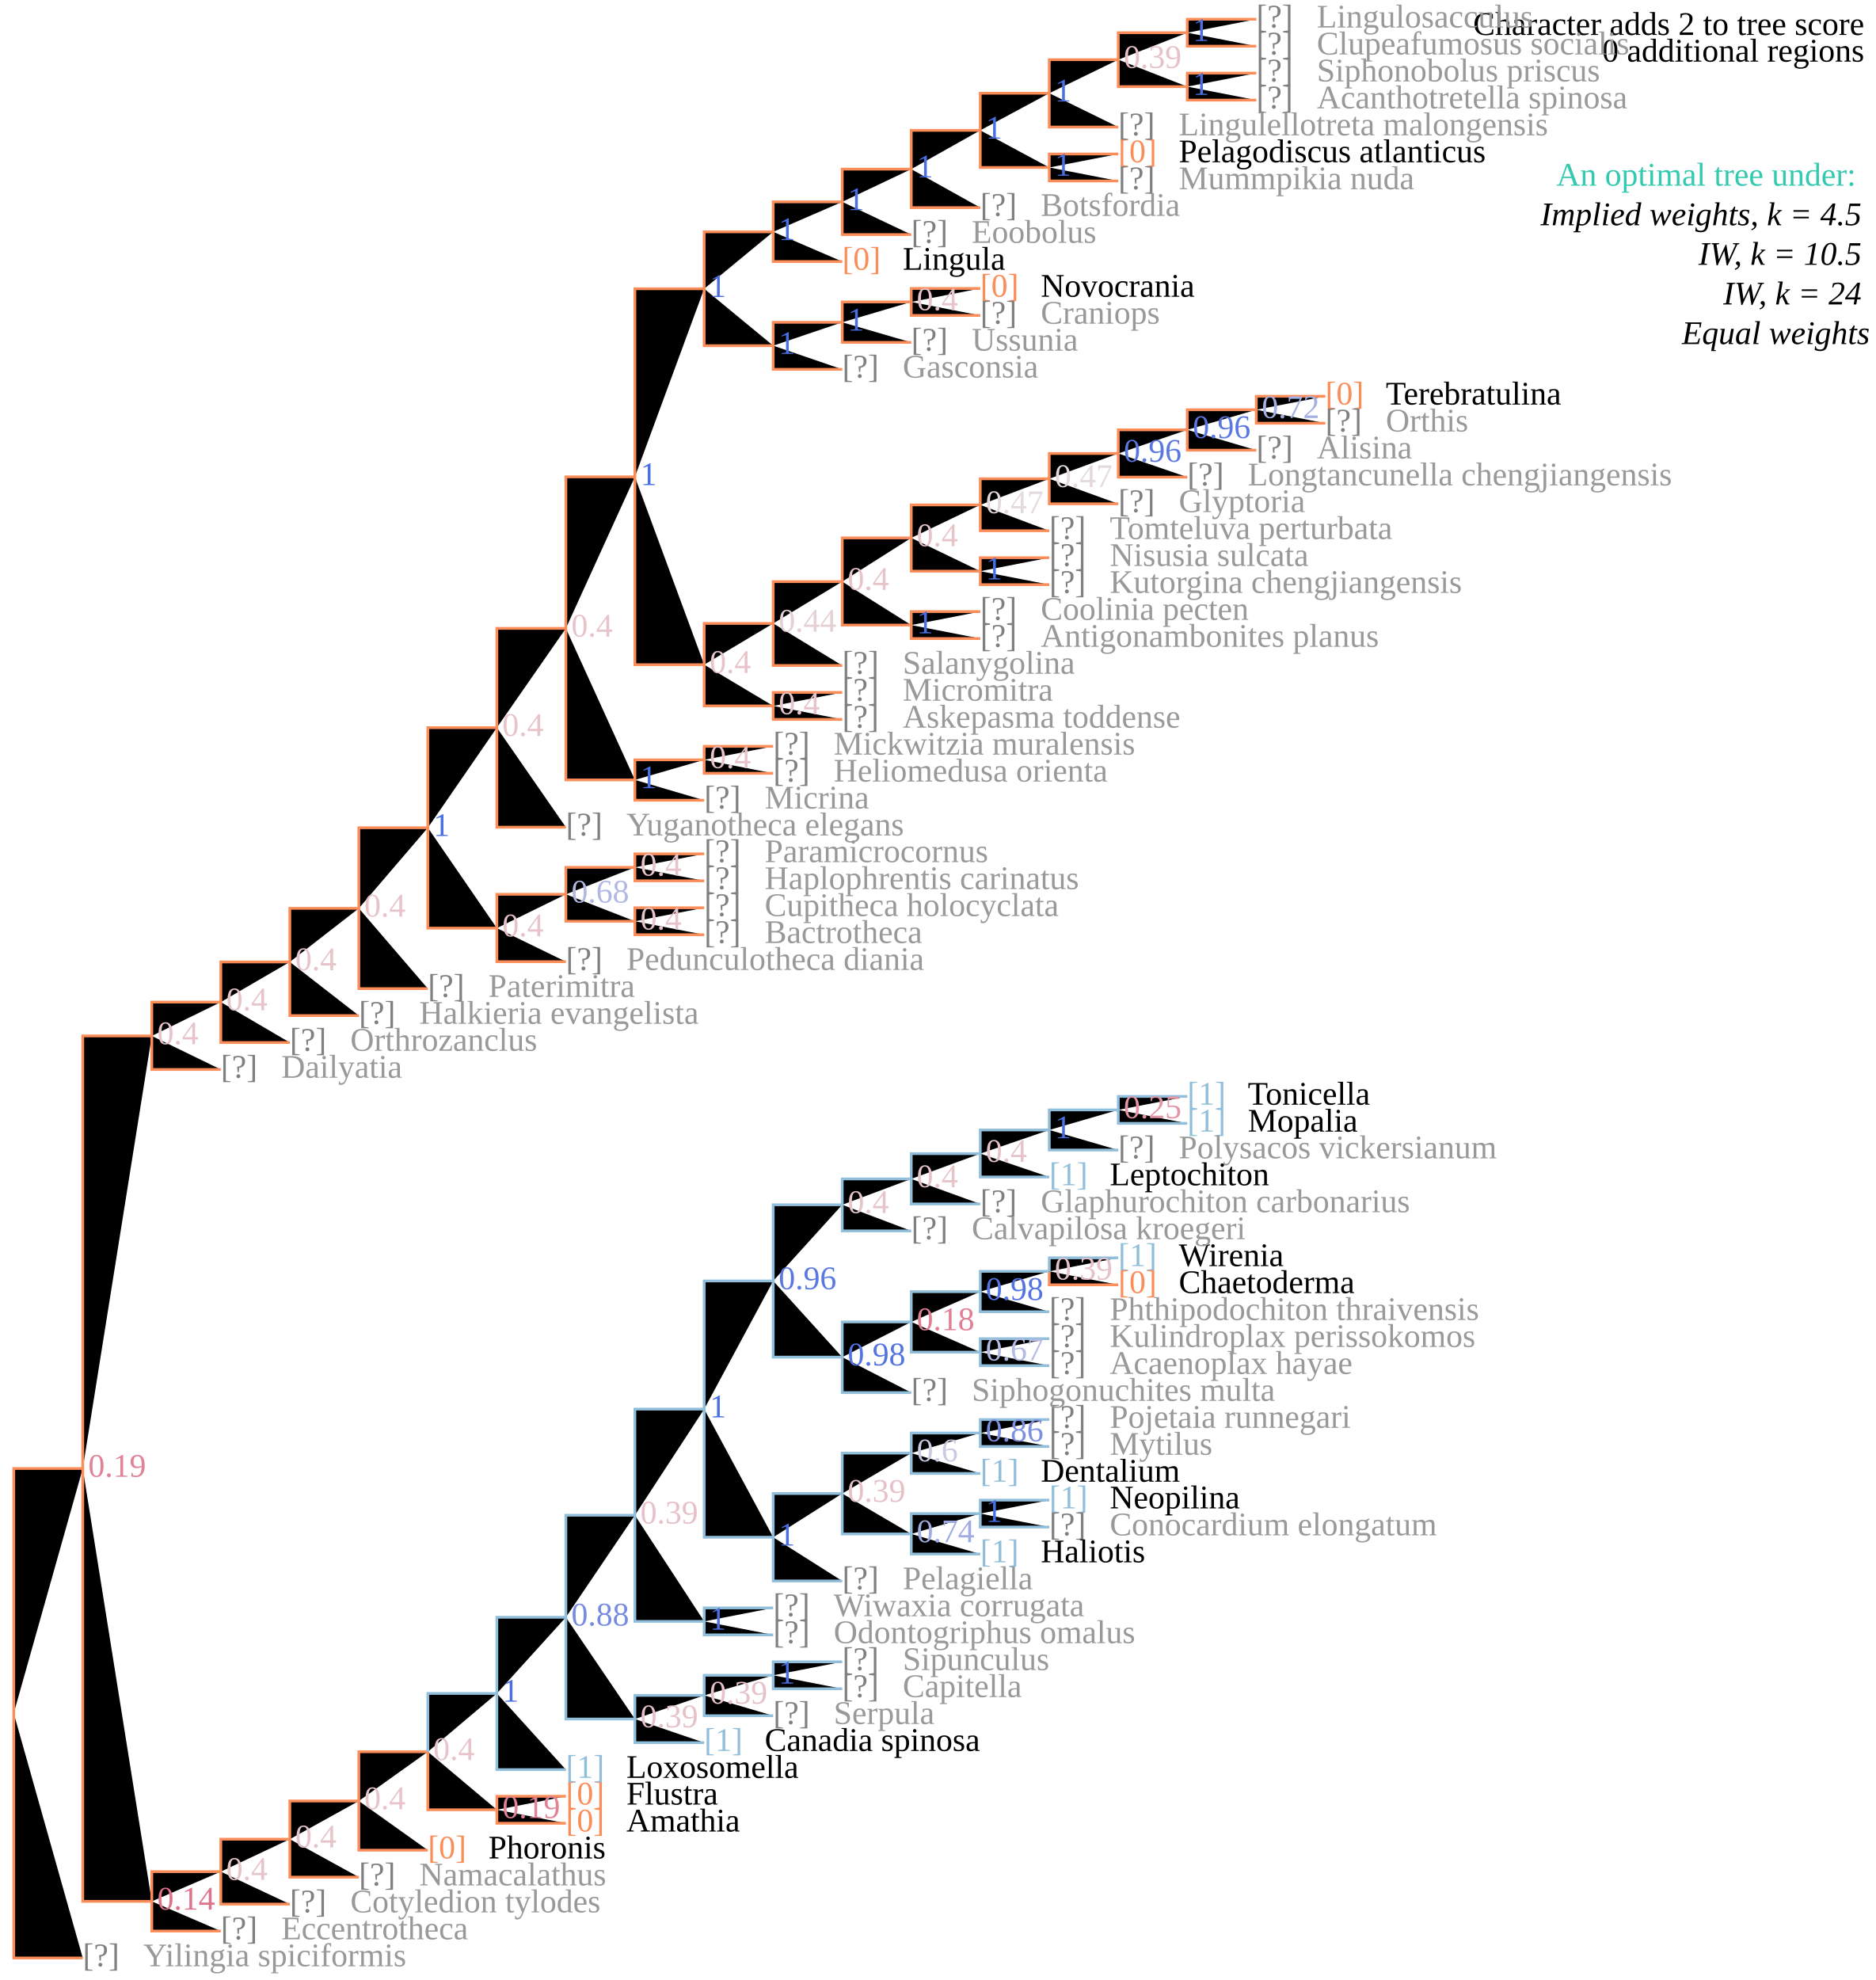
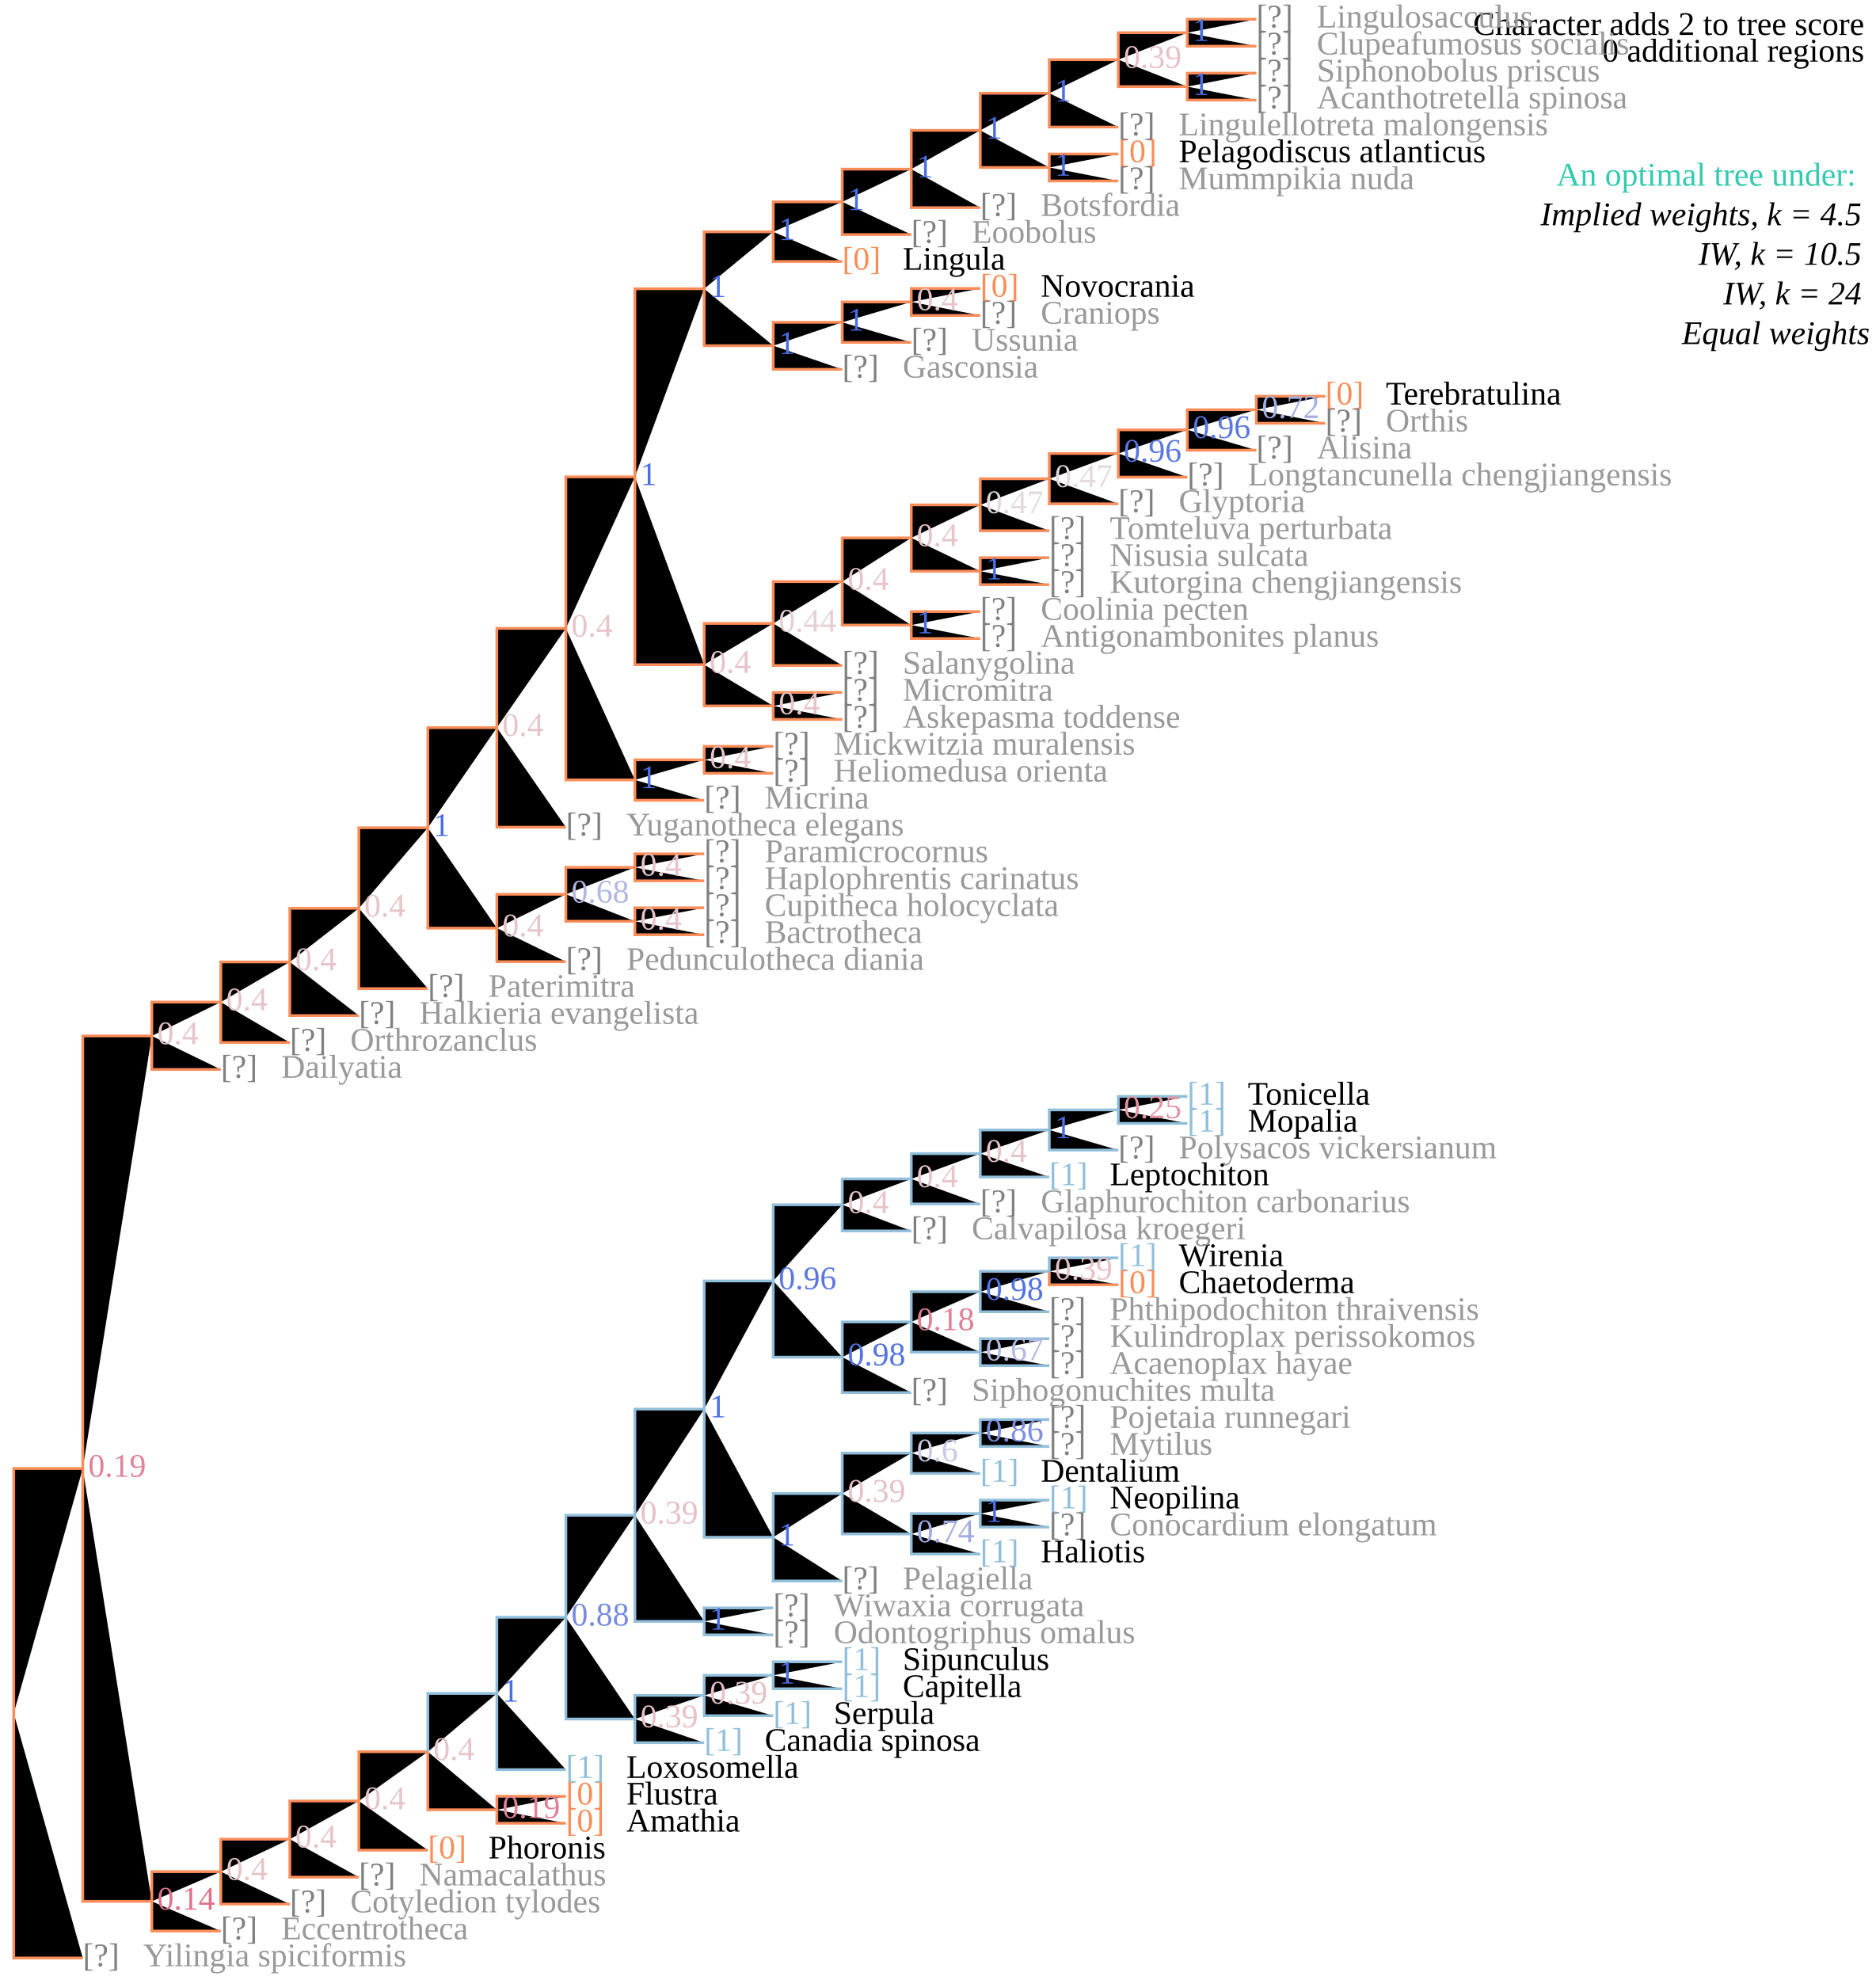
<svg xmlns="http://www.w3.org/2000/svg" version="1.1" viewBox="0 0 682 720" preserveAspectRatio="xMidYMid meet" class="tree" data-char="281">
  <text x="678" y="12.7" text-anchor="end" class="stepsLabel">Character adds <tspan class="score">2</tspan> to tree score</text>
  <text x="678" y="22.4" text-anchor="end" class="stepsLabel">
    <tspan class="score">0</tspan> additional regions</text>
  <text x="678" y="32.1" text-anchor="end" class="stepsLabel" />
  <text x="678" y="51.5" text-anchor="end" class="stepsLabel">
    <tspan dy="16" fill="#34caaf">An optimal tree under:</tspan>
    <tspan x="680" style="font-style:italic" class="notThisAn" dy="1.2em">Implied weights, k = 4.5</tspan>
    <tspan x="680" style="font-style:italic" class="notThisAn" dy="1.2em">IW, k = 10.5</tspan>
    <tspan x="680" style="font-style:italic" class="thisAn" dy="1.2em">IW, k = 24</tspan>
    <tspan x="680" style="font-style:italic" class="notThisAn" dy="1.2em">Equal weights</tspan>
  </text>
  <text x="205.8" y="656.2" fill="#fc8d59" class="flag">[0]</text>
  <text x="227.8" y="656.2" fill="#000" class="taxonLabel">Flustra</text>
  <text x="205.8" y="666" fill="#fc8d59" class="flag">[0]</text>
  <text x="227.8" y="666" fill="#000" class="taxonLabel">Amathia</text>
-   <text x="306.3" y="607.3" fill="grey" class="flag">[?]</text>
-   <text x="328.3" y="607.3" fill="#999" class="taxonLabel">Sipunculus</text>
-   <text x="306.3" y="617.1" fill="grey" class="flag">[?]</text>
-   <text x="328.3" y="617.1" fill="#999" class="taxonLabel">Capitella</text>
-   <text x="281.2" y="626.9" fill="grey" class="flag">[?]</text>
-   <text x="303.2" y="626.9" fill="#999" class="taxonLabel">Serpula</text>
+   <text x="306.3" y="607.3" fill="#91bfdb" class="flag">[1]</text>
+   <text x="328.3" y="607.3" fill="#000" class="taxonLabel">Sipunculus</text>
+   <text x="306.3" y="617.1" fill="#91bfdb" class="flag">[1]</text>
+   <text x="328.3" y="617.1" fill="#000" class="taxonLabel">Capitella</text>
+   <text x="281.2" y="626.9" fill="#91bfdb" class="flag">[1]</text>
+   <text x="303.2" y="626.9" fill="#000" class="taxonLabel">Serpula</text>
  <text x="256.1" y="636.7" fill="#91bfdb" class="flag">[1]</text>
  <text x="278.1" y="636.7" fill="#000" class="taxonLabel">Canadia spinosa</text>
  <text x="281.2" y="587.7" fill="grey" class="flag">[?]</text>
  <text x="303.2" y="587.7" fill="#999" class="taxonLabel">Wiwaxia corrugata</text>
  <text x="281.2" y="597.5" fill="grey" class="flag">[?]</text>
  <text x="303.2" y="597.5" fill="#999" class="taxonLabel">Odontogriphus omalus</text>
  <text x="381.6" y="548.5" fill="#91bfdb" class="flag">[1]</text>
  <text x="403.6" y="548.5" fill="#000" class="taxonLabel">Neopilina</text>
  <text x="381.6" y="558.3" fill="grey" class="flag">[?]</text>
  <text x="403.6" y="558.3" fill="#999" class="taxonLabel">Conocardium elongatum</text>
  <text x="356.5" y="568.1" fill="#91bfdb" class="flag">[1]</text>
  <text x="378.5" y="568.1" fill="#000" class="taxonLabel">Haliotis</text>
  <text x="381.6" y="519.2" fill="grey" class="flag">[?]</text>
  <text x="403.6" y="519.2" fill="#999" class="taxonLabel">Pojetaia runnegari</text>
  <text x="381.6" y="529" fill="grey" class="flag">[?]</text>
  <text x="403.6" y="529" fill="#999" class="taxonLabel">Mytilus</text>
  <text x="356.5" y="538.8" fill="#91bfdb" class="flag">[1]</text>
  <text x="378.5" y="538.8" fill="#000" class="taxonLabel">Dentalium</text>
  <text x="306.3" y="577.9" fill="grey" class="flag">[?]</text>
  <text x="328.3" y="577.9" fill="#999" class="taxonLabel">Pelagiella</text>
  <text x="381.6" y="489.8" fill="grey" class="flag">[?]</text>
  <text x="403.6" y="489.8" fill="#999" class="taxonLabel">Kulindroplax perissokomos</text>
  <text x="381.6" y="499.6" fill="grey" class="flag">[?]</text>
  <text x="403.6" y="499.6" fill="#999" class="taxonLabel">Acaenoplax hayae</text>
  <text x="406.7" y="460.4" fill="#91bfdb" class="flag">[1]</text>
  <text x="428.7" y="460.4" fill="#000" class="taxonLabel">Wirenia</text>
  <text x="406.7" y="470.2" fill="#fc8d59" class="flag">[0]</text>
  <text x="428.7" y="470.2" fill="#000" class="taxonLabel">Chaetoderma</text>
  <text x="381.6" y="480" fill="grey" class="flag">[?]</text>
  <text x="403.6" y="480" fill="#999" class="taxonLabel">Phthipodochiton thraivensis</text>
  <text x="331.4" y="509.4" fill="grey" class="flag">[?]</text>
  <text x="353.4" y="509.4" fill="#999" class="taxonLabel">Siphogonuchites multa</text>
  <text x="431.8" y="401.7" fill="#91bfdb" class="flag">[1]</text>
  <text x="453.8" y="401.7" fill="#000" class="taxonLabel">Tonicella</text>
  <text x="431.8" y="411.5" fill="#91bfdb" class="flag">[1]</text>
  <text x="453.8" y="411.5" fill="#000" class="taxonLabel">Mopalia</text>
  <text x="406.7" y="421.2" fill="grey" class="flag">[?]</text>
  <text x="428.7" y="421.2" fill="#999" class="taxonLabel">Polysacos vickersianum</text>
  <text x="381.6" y="431" fill="#91bfdb" class="flag">[1]</text>
  <text x="403.6" y="431" fill="#000" class="taxonLabel">Leptochiton</text>
  <text x="356.5" y="440.8" fill="grey" class="flag">[?]</text>
  <text x="378.5" y="440.8" fill="#999" class="taxonLabel">Glaphurochiton carbonarius</text>
  <text x="331.4" y="450.6" fill="grey" class="flag">[?]</text>
  <text x="353.4" y="450.6" fill="#999" class="taxonLabel">Calvapilosa kroegeri</text>
  <text x="205.8" y="646.5" fill="#91bfdb" class="flag">[1]</text>
  <text x="227.8" y="646.5" fill="#000" class="taxonLabel">Loxosomella</text>
  <text x="155.6" y="675.8" fill="#fc8d59" class="flag">[0]</text>
  <text x="177.6" y="675.8" fill="#000" class="taxonLabel">Phoronis</text>
  <text x="130.5" y="685.6" fill="grey" class="flag">[?]</text>
  <text x="152.5" y="685.6" fill="#999" class="taxonLabel">Namacalathus</text>
  <text x="105.4" y="695.4" fill="grey" class="flag">[?]</text>
  <text x="127.4" y="695.4" fill="#999" class="taxonLabel">Cotyledion tylodes</text>
  <text x="80.3" y="705.2" fill="grey" class="flag">[?]</text>
  <text x="102.3" y="705.2" fill="#999" class="taxonLabel">Eccentrotheca</text>
  <text x="256.1" y="333.1" fill="grey" class="flag">[?]</text>
  <text x="278.1" y="333.1" fill="#999" class="taxonLabel">Cupitheca holocyclata</text>
  <text x="256.1" y="342.9" fill="grey" class="flag">[?]</text>
  <text x="278.1" y="342.9" fill="#999" class="taxonLabel">Bactrotheca</text>
  <text x="256.1" y="313.5" fill="grey" class="flag">[?]</text>
  <text x="278.1" y="313.5" fill="#999" class="taxonLabel">Paramicrocornus</text>
  <text x="256.1" y="323.3" fill="grey" class="flag">[?]</text>
  <text x="278.1" y="323.3" fill="#999" class="taxonLabel">Haplophrentis carinatus</text>
  <text x="205.8" y="352.7" fill="grey" class="flag">[?]</text>
  <text x="227.8" y="352.7" fill="#999" class="taxonLabel">Pedunculotheca diania</text>
  <text x="281.2" y="274.4" fill="grey" class="flag">[?]</text>
  <text x="303.2" y="274.4" fill="#999" class="taxonLabel">Mickwitzia muralensis</text>
  <text x="281.2" y="284.2" fill="grey" class="flag">[?]</text>
  <text x="303.2" y="284.2" fill="#999" class="taxonLabel">Heliomedusa orienta</text>
  <text x="256.1" y="294" fill="grey" class="flag">[?]</text>
  <text x="278.1" y="294" fill="#999" class="taxonLabel">Micrina</text>
  <text x="306.3" y="254.8" fill="grey" class="flag">[?]</text>
  <text x="328.3" y="254.8" fill="#999" class="taxonLabel">Micromitra</text>
  <text x="306.3" y="264.6" fill="grey" class="flag">[?]</text>
  <text x="328.3" y="264.6" fill="#999" class="taxonLabel">Askepasma toddense</text>
  <text x="356.5" y="225.4" fill="grey" class="flag">[?]</text>
  <text x="378.5" y="225.4" fill="#999" class="taxonLabel">Coolinia pecten</text>
  <text x="356.5" y="235.2" fill="grey" class="flag">[?]</text>
  <text x="378.5" y="235.2" fill="#999" class="taxonLabel">Antigonambonites planus</text>
  <text x="381.6" y="205.8" fill="grey" class="flag">[?]</text>
  <text x="403.6" y="205.8" fill="#999" class="taxonLabel">Nisusia sulcata</text>
  <text x="381.6" y="215.6" fill="grey" class="flag">[?]</text>
  <text x="403.6" y="215.6" fill="#999" class="taxonLabel">Kutorgina chengjiangensis</text>
  <text x="482" y="147.1" fill="#fc8d59" class="flag">[0]</text>
  <text x="504" y="147.1" fill="#000" class="taxonLabel">Terebratulina</text>
  <text x="482" y="156.9" fill="grey" class="flag">[?]</text>
  <text x="504" y="156.9" fill="#999" class="taxonLabel">Orthis</text>
  <text x="456.9" y="166.7" fill="grey" class="flag">[?]</text>
  <text x="478.9" y="166.7" fill="#999" class="taxonLabel">Alisina</text>
  <text x="431.8" y="176.5" fill="grey" class="flag">[?]</text>
  <text x="453.8" y="176.5" fill="#999" class="taxonLabel">Longtancunella chengjiangensis</text>
  <text x="406.7" y="186.2" fill="grey" class="flag">[?]</text>
  <text x="428.7" y="186.2" fill="#999" class="taxonLabel">Glyptoria</text>
  <text x="381.6" y="196" fill="grey" class="flag">[?]</text>
  <text x="403.6" y="196" fill="#999" class="taxonLabel">Tomteluva perturbata</text>
  <text x="306.3" y="245" fill="grey" class="flag">[?]</text>
  <text x="328.3" y="245" fill="#999" class="taxonLabel">Salanygolina</text>
  <text x="356.5" y="107.9" fill="#fc8d59" class="flag">[0]</text>
  <text x="378.5" y="107.9" fill="#000" class="taxonLabel">Novocrania</text>
  <text x="356.5" y="117.7" fill="grey" class="flag">[?]</text>
  <text x="378.5" y="117.7" fill="#999" class="taxonLabel">Craniops</text>
  <text x="331.4" y="127.5" fill="grey" class="flag">[?]</text>
  <text x="353.4" y="127.5" fill="#999" class="taxonLabel">Ussunia</text>
  <text x="306.3" y="137.3" fill="grey" class="flag">[?]</text>
  <text x="328.3" y="137.3" fill="#999" class="taxonLabel">Gasconsia</text>
  <text x="406.7" y="59" fill="#fc8d59" class="flag">[0]</text>
  <text x="428.7" y="59" fill="#000" class="taxonLabel">Pelagodiscus atlanticus</text>
  <text x="406.7" y="68.8" fill="grey" class="flag">[?]</text>
  <text x="428.7" y="68.8" fill="#999" class="taxonLabel">Mummpikia nuda</text>
  <text x="456.9" y="29.6" fill="grey" class="flag">[?]</text>
  <text x="478.9" y="29.6" fill="#999" class="taxonLabel">Siphonobolus priscus</text>
  <text x="456.9" y="39.4" fill="grey" class="flag">[?]</text>
  <text x="478.9" y="39.4" fill="#999" class="taxonLabel">Acanthotretella spinosa</text>
  <text x="456.9" y="10" fill="grey" class="flag">[?]</text>
  <text x="478.9" y="10" fill="#999" class="taxonLabel">Lingulosacculus</text>
  <text x="456.9" y="19.8" fill="grey" class="flag">[?]</text>
  <text x="478.9" y="19.8" fill="#999" class="taxonLabel">Clupeafumosus socialis</text>
  <text x="406.7" y="49.2" fill="grey" class="flag">[?]</text>
  <text x="428.7" y="49.2" fill="#999" class="taxonLabel">Lingulellotreta malongensis</text>
  <text x="356.5" y="78.5" fill="grey" class="flag">[?]</text>
  <text x="378.5" y="78.5" fill="#999" class="taxonLabel">Botsfordia</text>
  <text x="331.4" y="88.3" fill="grey" class="flag">[?]</text>
  <text x="353.4" y="88.3" fill="#999" class="taxonLabel">Eoobolus</text>
  <text x="306.3" y="98.1" fill="#fc8d59" class="flag">[0]</text>
  <text x="328.3" y="98.1" fill="#000" class="taxonLabel">Lingula</text>
  <text x="205.8" y="303.8" fill="grey" class="flag">[?]</text>
  <text x="227.8" y="303.8" fill="#999" class="taxonLabel">Yuganotheca elegans</text>
  <text x="155.6" y="362.5" fill="grey" class="flag">[?]</text>
  <text x="177.6" y="362.5" fill="#999" class="taxonLabel">Paterimitra</text>
  <text x="130.5" y="372.3" fill="grey" class="flag">[?]</text>
  <text x="152.5" y="372.3" fill="#999" class="taxonLabel">Halkieria evangelista</text>
  <text x="105.4" y="382.1" fill="grey" class="flag">[?]</text>
  <text x="127.4" y="382.1" fill="#999" class="taxonLabel">Orthrozanclus</text>
  <text x="80.3" y="391.9" fill="grey" class="flag">[?]</text>
  <text x="102.3" y="391.9" fill="#999" class="taxonLabel">Dailyatia</text>
  <text x="30.1" y="715" fill="grey" class="flag">[?]</text>
  <text x="52.1" y="715" fill="#999" class="taxonLabel">Yilingia spiciformis</text>
  <path d="M5,623V534H30.1M30.1,534V376.7H55.2M55.2,376.7V364.4H80.3M80.3,364.4V349.8H105.4M105.4,349.8V330.3H130.5M130.5,330.3V301H155.6M155.6,301V264.6H180.7M180.7,264.6V228.5H205.8M205.8,228.5V173.4H230.9M230.9,173.4V105H256.1M256.1,105V84.3H281.2M281.2,84.3V73.4H306.3M306.3,73.4V61.5H331.4M331.4,61.5V47.4H356.5M356.5,47.4V33.9H381.6M381.6,33.9V21.7H406.7M406.7,21.7V11.9H431.8M431.8,11.9V7H456.9M431.8,11.9V16.8H456.9M406.7,21.7V31.5H431.8M431.8,31.5V26.6H456.9M431.8,31.5V36.4H456.9M381.6,33.9V46.2H406.7M356.5,47.4V60.9H381.6M381.6,60.9V56H406.7M381.6,60.9V65.8H406.7M331.4,61.5V75.5H356.5M306.3,73.4V85.3H331.4M281.2,84.3V95.1H306.3M256.1,105V125.7H281.2M281.2,125.7V117.2H306.3M306.3,117.2V109.8H331.4M331.4,109.8V104.9H356.5M331.4,109.8V114.7H356.5M306.3,117.2V124.5H331.4M281.2,125.7V134.3H306.3M230.9,173.4V241.7H256.1M256.1,241.7V226.7H281.2M281.2,226.7V211.5H306.3M306.3,211.5V195.6H331.4M331.4,195.6V183.6H356.5M356.5,183.6V174.1H381.6M381.6,174.1V164.9H406.7M406.7,164.9V156.3H431.8M431.8,156.3V149H456.9M456.9,149V144.1H482M456.9,149V153.9H482M431.8,156.3V163.7H456.9M406.7,164.9V173.5H431.8M381.6,174.1V183.2H406.7M356.5,183.6V193H381.6M331.4,195.6V207.7H356.5M356.5,207.7V202.8H381.6M356.5,207.7V212.6H381.6M306.3,211.5V227.3H331.4M331.4,227.3V222.4H356.5M331.4,227.3V232.2H356.5M281.2,226.7V242H306.3M256.1,241.7V256.7H281.2M281.2,256.7V251.8H306.3M281.2,256.7V261.6H306.3M205.8,228.5V283.6H230.9M230.9,283.6V276.3H256.1M256.1,276.3V271.4H281.2M256.1,276.3V281.2H281.2M230.9,283.6V291H256.1M180.7,264.6V300.8H205.8M155.6,301V337.5H180.7M180.7,337.5V325.2H205.8M205.8,325.2V315.4H230.9M230.9,315.4V310.5H256.1M230.9,315.4V320.3H256.1M205.8,325.2V335H230.9M230.9,335V330.1H256.1M230.9,335V339.9H256.1M180.7,337.5V349.7H205.8M130.5,330.3V359.5H155.6M105.4,349.8V369.3H130.5M80.3,364.4V379.1H105.4M55.2,376.7V388.9H80.3M30.1,534V691.4H55.2M55.2,691.4V680.6H80.3M80.3,680.6V668.8H105.4M105.4,668.8V654.9H130.5M130.5,654.9V637H155.6M381.6,462.3V467.2H406.7M155.6,637V658.1H180.7M180.7,658.1V653.2H205.8M180.7,658.1V663H205.8M130.5,654.9V672.8H155.6M105.4,668.8V682.6H130.5M80.3,680.6V692.4H105.4M55.2,691.4V702.2H80.3M5,623V712H30.1" stroke="#fc8d59" />
  <path d="M155.6,637V615.8H180.7M180.7,615.8V588.1H205.8M205.8,588.1V551H230.9M230.9,551V512.4H256.1M256.1,512.4V465.8H281.2M281.2,465.8V438.1H306.3M306.3,438.1V428.7H331.4M331.4,428.7V419.5H356.5M356.5,419.5V410.9H381.6M381.6,410.9V403.6H406.7M406.7,403.6V398.7H431.8M406.7,403.6V408.5H431.8M381.6,410.9V418.2H406.7M356.5,419.5V428H381.6M331.4,428.7V437.8H356.5M306.3,438.1V447.6H331.4M281.2,465.8V493.5H306.3M306.3,493.5V480.7H331.4M331.4,480.7V469.7H356.5M356.5,469.7V462.3H381.6M381.6,462.3V457.4H406.7M356.5,469.7V477H381.6M331.4,480.7V491.7H356.5M356.5,491.7V486.8H381.6M356.5,491.7V496.6H381.6M306.3,493.5V506.4H331.4M256.1,512.4V559H281.2M281.2,559V543.1H306.3M306.3,543.1V528.4H331.4M331.4,528.4V521.1H356.5M356.5,521.1V516.2H381.6M356.5,521.1V526H381.6M331.4,528.4V535.8H356.5M306.3,543.1V557.8H331.4M331.4,557.8V550.4H356.5M356.5,550.4V545.5H381.6M356.5,550.4V555.3H381.6M331.4,557.8V565.1H356.5M281.2,559V574.9H306.3M230.9,551V589.6H256.1M256.1,589.6V584.7H281.2M256.1,589.6V594.5H281.2M205.8,588.1V625.1H230.9M230.9,625.1V616.5H256.1M256.1,616.5V609.2H281.2M281.2,609.2V604.3H306.3M281.2,609.2V614.1H306.3M256.1,616.5V623.9H281.2M230.9,625.1V633.7H256.1M180.7,615.8V643.5H205.8" stroke="#91bfdb" />
  <text x="32.1" y="537" class="node" fill="#E18297">0.19</text>
  <text x="57.2" y="379.7" class="node" fill="#E6C4C9">0.4</text>
  <text x="82.3" y="367.4" class="node" fill="#E6C4C9">0.4</text>
  <text x="107.4" y="352.8" class="node" fill="#E6C4C9">0.4</text>
  <text x="132.5" y="333.3" class="node" fill="#E6C4C9">0.4</text>
  <text x="157.6" y="304" class="node" fill="#4A6FE3">1</text>
  <text x="182.7" y="267.6" class="node" fill="#E6C4C9">0.4</text>
  <text x="207.8" y="231.5" class="node" fill="#E6C4C9">0.4</text>
  <text x="232.9" y="176.4" class="node" fill="#4A6FE3">1</text>
  <text x="258.1" y="108" class="node" fill="#4A6FE3">1</text>
  <text x="283.2" y="87.3" class="node" fill="#4A6FE3">1</text>
  <text x="308.3" y="76.4" class="node" fill="#4A6FE3">1</text>
  <text x="333.4" y="64.5" class="node" fill="#4A6FE3">1</text>
  <text x="358.5" y="50.4" class="node" fill="#4A6FE3">1</text>
  <text x="383.6" y="36.9" class="node" fill="#4A6FE3">1</text>
  <text x="408.7" y="24.7" class="node" fill="#E6C1C7">0.39</text>
  <text x="433.8" y="14.9" class="node" fill="#4A6FE3">1</text>
  <text x="433.8" y="34.5" class="node" fill="#4A6FE3">1</text>
  <text x="383.6" y="63.9" class="node" fill="#4A6FE3">1</text>
  <text x="283.2" y="128.7" class="node" fill="#4A6FE3">1</text>
  <text x="308.3" y="120.2" class="node" fill="#4A6FE3">1</text>
  <text x="333.4" y="112.8" class="node" fill="#E6C4C9">0.4</text>
  <text x="258.1" y="244.7" class="node" fill="#E6C4C9">0.4</text>
  <text x="283.2" y="229.7" class="node" fill="#E5D0D3">0.44</text>
  <text x="308.3" y="214.5" class="node" fill="#E6C4C9">0.4</text>
  <text x="333.4" y="198.6" class="node" fill="#E6C4C9">0.4</text>
  <text x="358.5" y="186.6" class="node" fill="#E4D9DB">0.47</text>
  <text x="383.6" y="177.1" class="node" fill="#E4D9DB">0.47</text>
  <text x="408.7" y="167.9" class="node" fill="#5B78E2">0.96</text>
  <text x="433.8" y="159.3" class="node" fill="#5B78E2">0.96</text>
  <text x="458.9" y="152" class="node" fill="#A6AFE2">0.72</text>
  <text x="358.5" y="210.7" class="node" fill="#4A6FE3">1</text>
  <text x="333.4" y="230.3" class="node" fill="#4A6FE3">1</text>
  <text x="283.2" y="259.7" class="node" fill="#E6C4C9">0.4</text>
  <text x="232.9" y="286.6" class="node" fill="#4A6FE3">1</text>
  <text x="258.1" y="279.3" class="node" fill="#E6C4C9">0.4</text>
  <text x="182.7" y="340.5" class="node" fill="#E6C4C9">0.4</text>
  <text x="207.8" y="328.2" class="node" fill="#B1B8E2">0.68</text>
  <text x="232.9" y="318.4" class="node" fill="#E6C4C9">0.4</text>
  <text x="232.9" y="338" class="node" fill="#E6C4C9">0.4</text>
  <text x="57.2" y="694.4" class="node" fill="#DE728B">0.14</text>
  <text x="82.3" y="683.6" class="node" fill="#E6C4C9">0.4</text>
  <text x="107.4" y="671.8" class="node" fill="#E6C4C9">0.4</text>
  <text x="132.5" y="657.9" class="node" fill="#E6C4C9">0.4</text>
  <text x="157.6" y="640" class="node" fill="#E6C4C9">0.4</text>
  <text x="182.7" y="618.8" class="node" fill="#4A6FE3">1</text>
  <text x="207.8" y="591.1" class="node" fill="#768BE1">0.88</text>
  <text x="232.9" y="554" class="node" fill="#E6C1C7">0.39</text>
  <text x="258.1" y="515.4" class="node" fill="#4A6FE3">1</text>
  <text x="283.2" y="468.8" class="node" fill="#5B78E2">0.96</text>
  <text x="308.3" y="441.1" class="node" fill="#E6C4C9">0.4</text>
  <text x="333.4" y="431.7" class="node" fill="#E6C4C9">0.4</text>
  <text x="358.5" y="422.5" class="node" fill="#E6C4C9">0.4</text>
  <text x="383.6" y="413.9" class="node" fill="#4A6FE3">1</text>
  <text x="408.7" y="406.6" class="node" fill="#E495A5">0.25</text>
  <text x="308.3" y="496.5" class="node" fill="#5374E2">0.98</text>
  <text x="333.4" y="483.7" class="node" fill="#E17F94">0.18</text>
  <text x="358.5" y="472.7" class="node" fill="#5374E2">0.98</text>
  <text x="383.6" y="465.3" class="node" fill="#E6C1C7">0.39</text>
  <text x="358.5" y="494.7" class="node" fill="#B4BBE3">0.67</text>
  <text x="283.2" y="562" class="node" fill="#4A6FE3">1</text>
  <text x="308.3" y="546.1" class="node" fill="#E6C1C7">0.39</text>
  <text x="333.4" y="531.4" class="node" fill="#C7CBE3">0.6</text>
  <text x="358.5" y="524.1" class="node" fill="#7D8FE1">0.86</text>
  <text x="333.4" y="560.8" class="node" fill="#A0ABE2">0.74</text>
  <text x="358.5" y="553.4" class="node" fill="#4A6FE3">1</text>
  <text x="258.1" y="592.6" class="node" fill="#4A6FE3">1</text>
  <text x="232.9" y="628.1" class="node" fill="#E6C1C7">0.39</text>
  <text x="258.1" y="619.5" class="node" fill="#E6C1C7">0.39</text>
  <text x="283.2" y="612.2" class="node" fill="#4A6FE3">1</text>
  <text x="182.7" y="661.1" class="node" fill="#E18297">0.19</text>
</svg>
